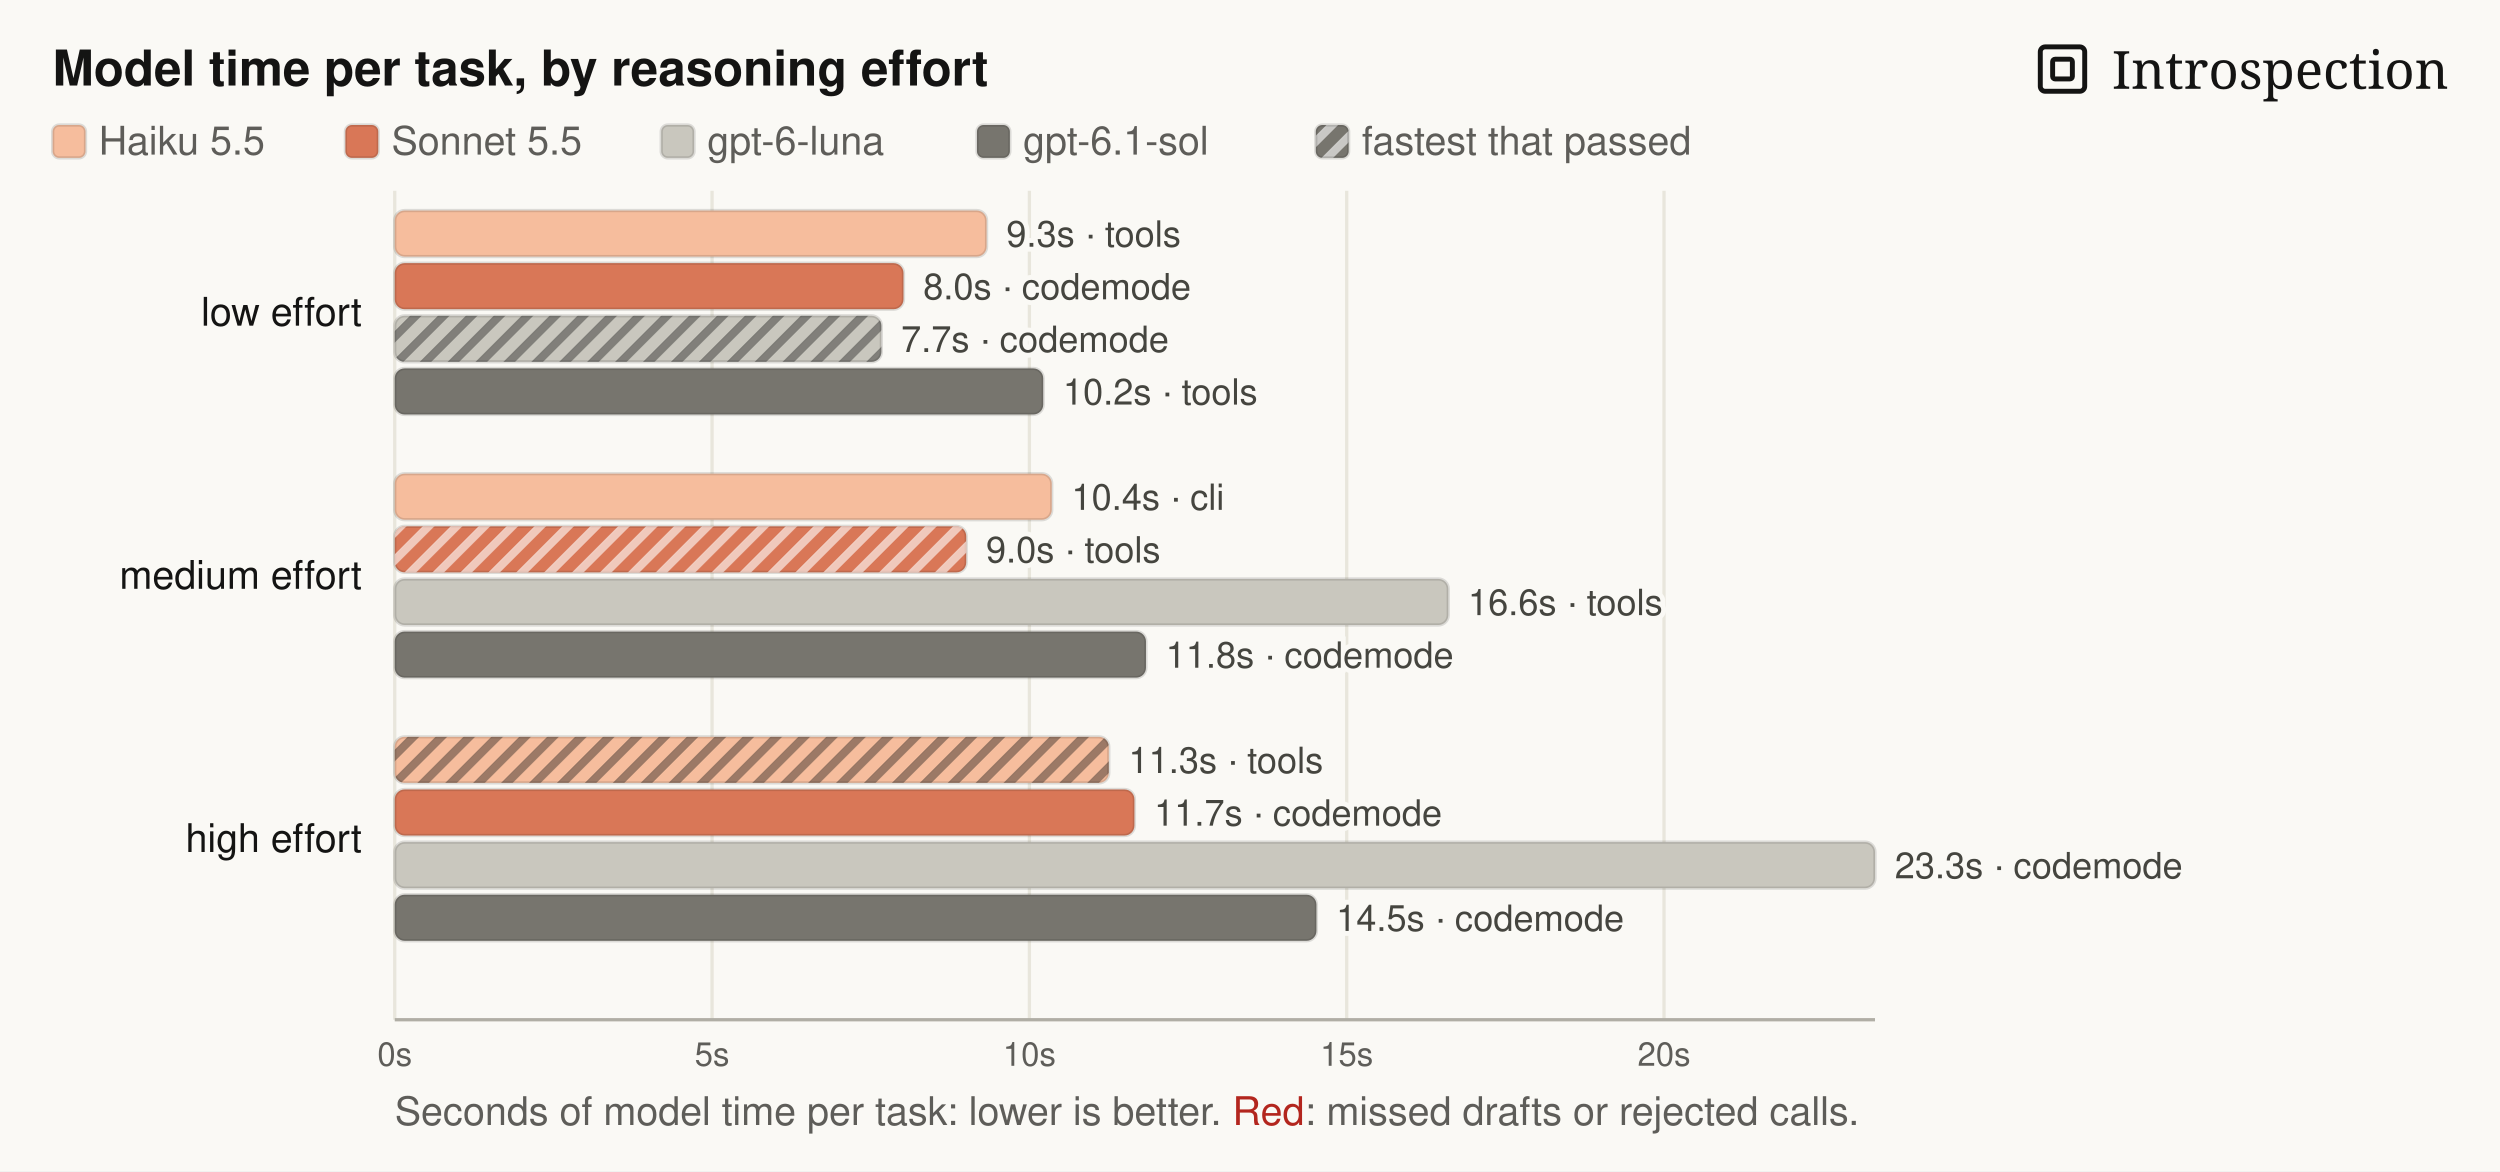
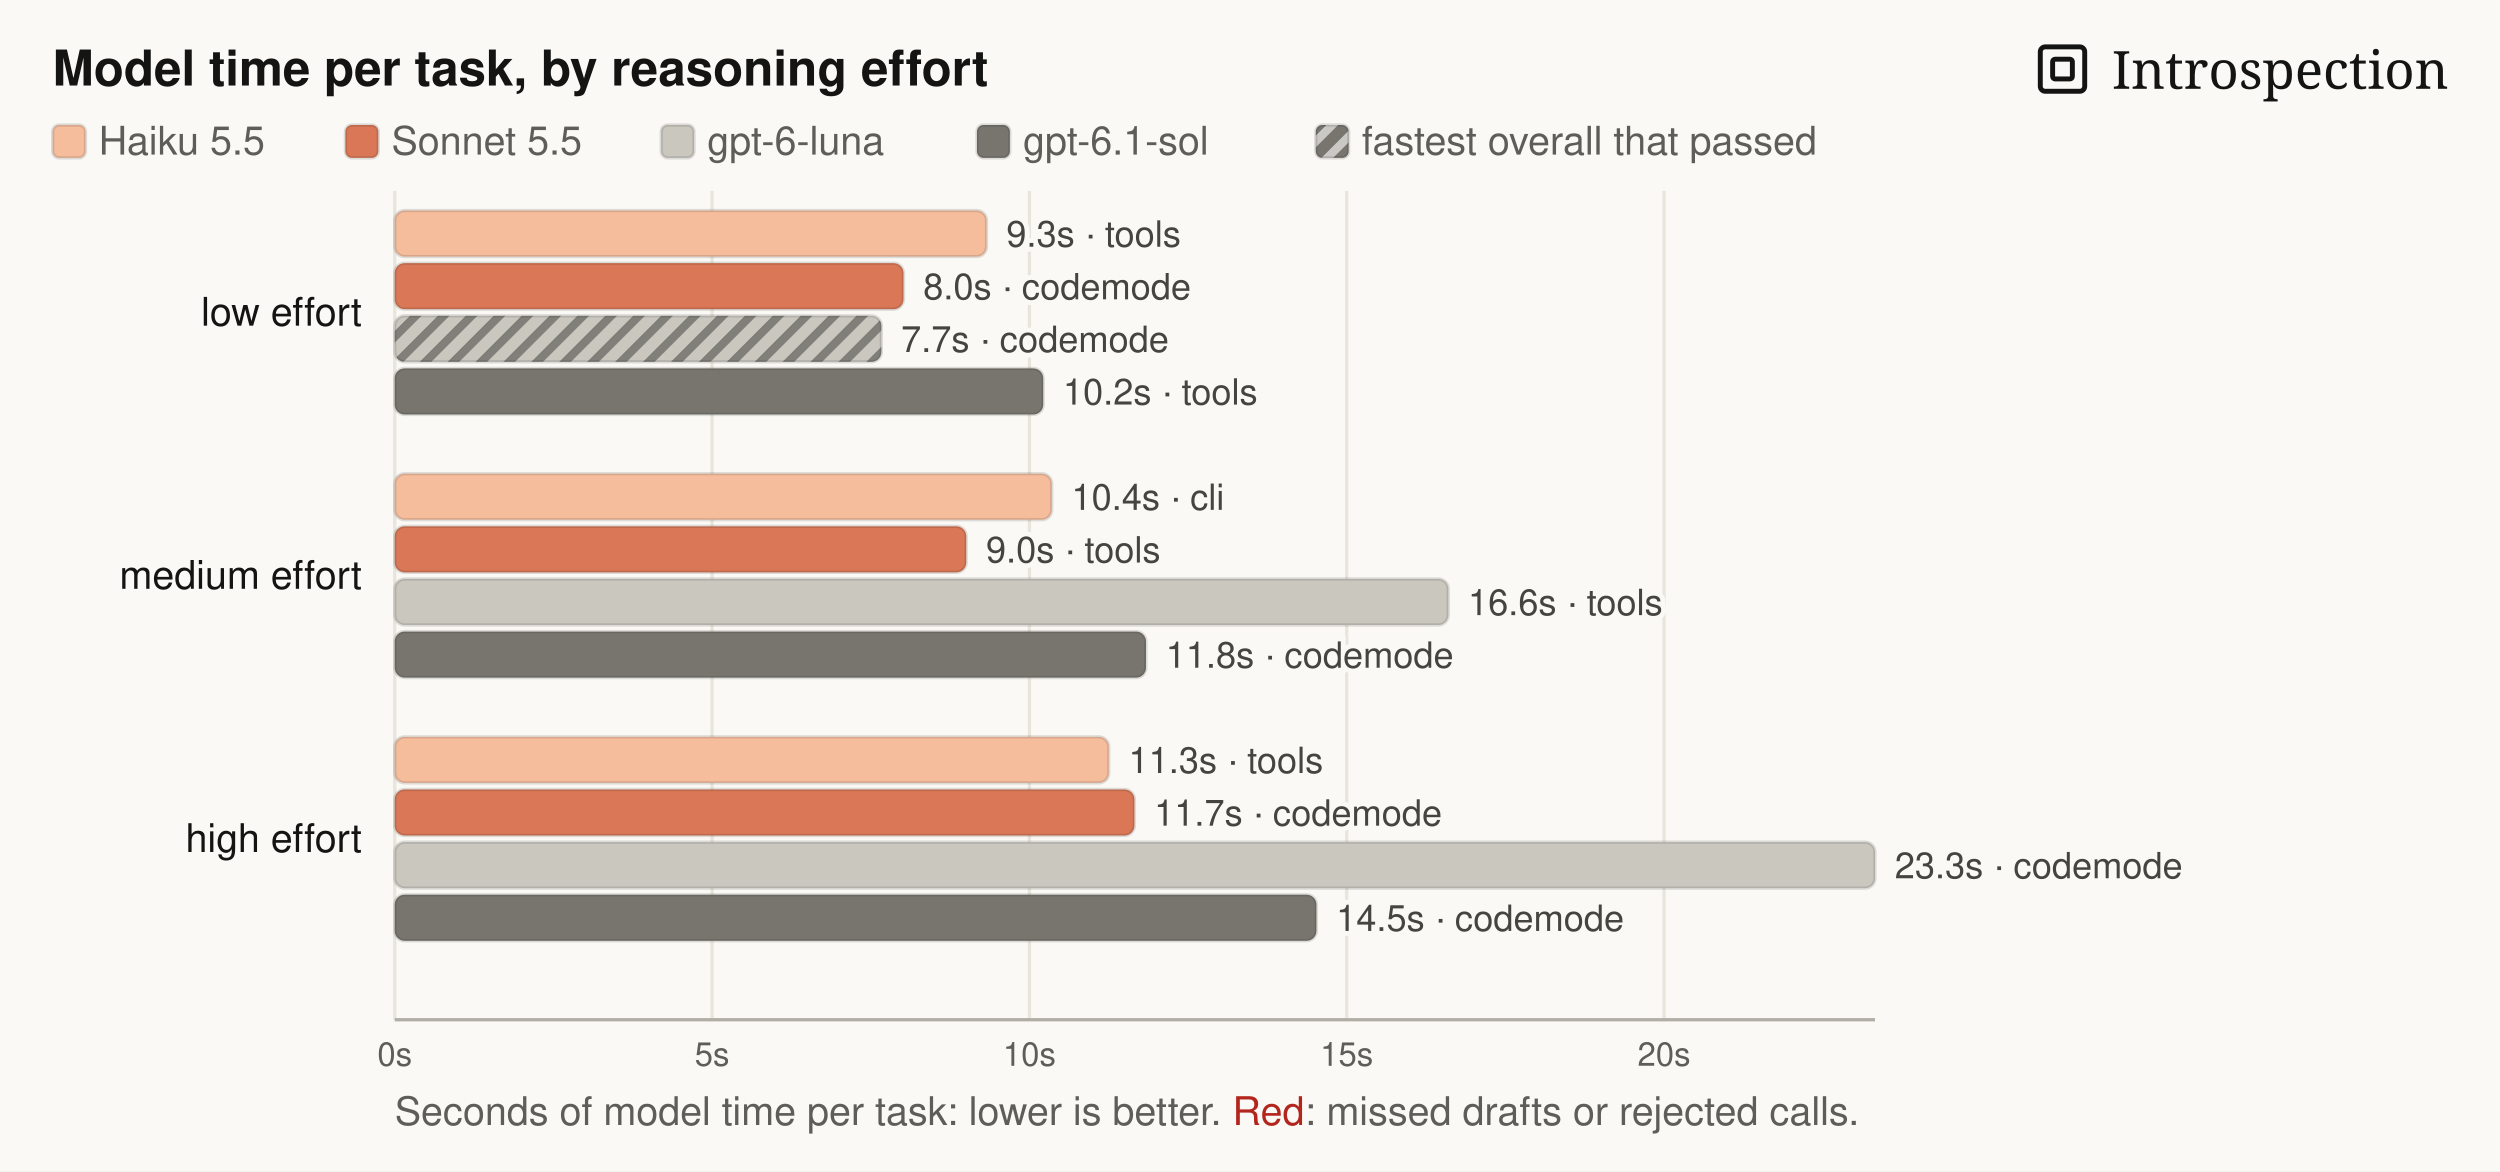
<svg xmlns="http://www.w3.org/2000/svg" width="760" height="356" viewBox="0 0 760 356" font-family="-apple-system, Segoe UI, Helvetica, Arial, sans-serif">
  <defs>
    <pattern id="win-light" patternUnits="userSpaceOnUse" width="6" height="6" patternTransform="rotate(45)">
      <rect width="2.5" height="6" fill="#141413" opacity="0.4" />
    </pattern>
    <pattern id="win-dark" patternUnits="userSpaceOnUse" width="6" height="6" patternTransform="rotate(45)">
      <rect width="2.5" height="6" fill="#ffffff" opacity="0.6" />
    </pattern>
  </defs>
  <rect width="760" height="356" fill="#faf9f5" />
  <text x="16" y="26" font-size="15" font-weight="600" fill="#141413">Model time per task, by reasoning effort</text>
  <g transform="translate(618 12) scale(0.75)" fill="none" stroke="#141413" stroke-width="2" stroke-linecap="round" stroke-linejoin="round">
    <rect x="3" y="3" width="18" height="18" rx="2" />
    <rect x="8" y="8" width="8" height="8" rx="1" />
  </g>
  <text x="642" y="27" font-size="16" font-family="Georgia, serif" fill="#141413">Introspection</text>
  <rect x="16" y="38" width="10" height="10" rx="2" fill="#f6bd9d" stroke="#0000001f" />
  <text x="30" y="47" font-size="12" fill="#5e5d59">Haiku 5.5</text>
  <rect x="105" y="38" width="10" height="10" rx="2" fill="#d97757" stroke="#0000001f" />
  <text x="119" y="47" font-size="12" fill="#5e5d59">Sonnet 5.5</text>
  <rect x="201" y="38" width="10" height="10" rx="2" fill="#c9c7be" stroke="#0000001f" />
  <text x="215" y="47" font-size="12" fill="#5e5d59">gpt-6-luna</text>
  <rect x="297" y="38" width="10" height="10" rx="2" fill="#77756e" stroke="#0000001f" />
  <text x="311" y="47" font-size="12" fill="#5e5d59">gpt-6.1-sol</text>
  <rect x="400" y="38" width="10" height="10" rx="2" fill="#77756e" />
  <rect x="400" y="38" width="10" height="10" rx="2" fill="url(#win-dark)" stroke="#0000001f" />
-   <text x="414" y="47" font-size="12" fill="#5e5d59">fastest that passed</text>
+   <text x="414" y="47" font-size="12" fill="#5e5d59">fastest overall that passed</text>
  <line x1="120" y1="58" x2="120" y2="310" stroke="#e8e6dc" />
  <text x="120" y="324" font-size="10" text-anchor="middle" fill="#5e5d59">0s</text>
  <line x1="216.466" y1="58" x2="216.466" y2="310" stroke="#e8e6dc" />
  <text x="216.466" y="324" font-size="10" text-anchor="middle" fill="#5e5d59">5s</text>
  <line x1="312.932" y1="58" x2="312.932" y2="310" stroke="#e8e6dc" />
  <text x="312.932" y="324" font-size="10" text-anchor="middle" fill="#5e5d59">10s</text>
  <line x1="409.397" y1="58" x2="409.397" y2="310" stroke="#e8e6dc" />
  <text x="409.397" y="324" font-size="10" text-anchor="middle" fill="#5e5d59">15s</text>
  <line x1="505.863" y1="58" x2="505.863" y2="310" stroke="#e8e6dc" />
  <text x="505.863" y="324" font-size="10" text-anchor="middle" fill="#5e5d59">20s</text>
  <line x1="120" y1="310" x2="570" y2="310" stroke="#b0aea5" />
  <text x="110" y="99" font-size="12" text-anchor="end" fill="#141413">low effort</text>
  <rect x="120" y="64" width="179.924" height="14" rx="3" fill="#f6bd9d" stroke="#0000001f" />
  <text x="305.924" y="75" font-size="11" stroke="#faf9f5" stroke-width="3" paint-order="stroke" fill="#45453f">9.3s · tools</text>
  <rect x="120" y="80" width="154.66" height="14" rx="3" fill="#d97757" stroke="#0000001f" />
  <text x="280.66" y="91" font-size="11" stroke="#faf9f5" stroke-width="3" paint-order="stroke" fill="#45453f">8.0s · codemode</text>
  <rect x="120" y="96" width="147.936" height="14" rx="3" fill="#c9c7be" stroke="#0000001f" />
  <rect x="120" y="96" width="147.936" height="14" rx="3" fill="url(#win-light)" />
  <text x="273.936" y="107" font-size="11" stroke="#faf9f5" stroke-width="3" paint-order="stroke" fill="#45453f">7.7s · codemode</text>
  <rect x="120" y="112" width="197.137" height="14" rx="3" fill="#77756e" stroke="#0000001f" />
  <text x="323.137" y="123" font-size="11" stroke="#faf9f5" stroke-width="3" paint-order="stroke" fill="#45453f">10.2s · tools</text>
  <text x="110" y="179" font-size="12" text-anchor="end" fill="#141413">medium effort</text>
  <rect x="120" y="144" width="199.729" height="14" rx="3" fill="#f6bd9d" stroke="#0000001f" />
  <text x="325.729" y="155" font-size="11" stroke="#faf9f5" stroke-width="3" paint-order="stroke" fill="#45453f">10.4s · cli</text>
  <rect x="120" y="160" width="173.735" height="14" rx="3" fill="#d97757" stroke="#0000001f" />
-   <rect x="120" y="160" width="173.735" height="14" rx="3" fill="url(#win-dark)" />
  <text x="299.735" y="171" font-size="11" stroke="#faf9f5" stroke-width="3" paint-order="stroke" fill="#45453f">9.0s · tools</text>
  <rect x="120" y="176" width="320.279" height="14" rx="3" fill="#c9c7be" stroke="#0000001f" />
  <text x="446.279" y="187" font-size="11" stroke="#faf9f5" stroke-width="3" paint-order="stroke" fill="#45453f">16.6s · tools</text>
  <rect x="120" y="192" width="228.373" height="14" rx="3" fill="#77756e" stroke="#0000001f" />
  <text x="354.373" y="203" font-size="11" stroke="#faf9f5" stroke-width="3" paint-order="stroke" fill="#45453f">11.8s · codemode</text>
  <text x="110" y="259" font-size="12" text-anchor="end" fill="#141413">high effort</text>
  <rect x="120" y="224" width="217.074" height="14" rx="3" fill="#f6bd9d" stroke="#0000001f" />
-   <rect x="120" y="224" width="217.074" height="14" rx="3" fill="url(#win-light)" />
  <text x="343.074" y="235" font-size="11" stroke="#faf9f5" stroke-width="3" paint-order="stroke" fill="#45453f">11.3s · tools</text>
  <rect x="120" y="240" width="224.862" height="14" rx="3" fill="#d97757" stroke="#0000001f" />
  <text x="350.862" y="251" font-size="11" stroke="#faf9f5" stroke-width="3" paint-order="stroke" fill="#45453f">11.7s · codemode</text>
  <rect x="120" y="256" width="450" height="14" rx="3" fill="#c9c7be" stroke="#0000001f" />
  <text x="576" y="267" font-size="11" stroke="#faf9f5" stroke-width="3" paint-order="stroke" fill="#45453f">23.3s · codemode</text>
  <rect x="120" y="272" width="280.195" height="14" rx="3" fill="#77756e" stroke="#0000001f" />
  <text x="406.195" y="283" font-size="11" stroke="#faf9f5" stroke-width="3" paint-order="stroke" fill="#45453f">14.5s · codemode</text>
  <text x="120" y="342" font-size="12" fill="#5e5d59">Seconds of model time per task: lower is better. <tspan fill="#b3261e">Red</tspan>: missed drafts or rejected calls.</text>
</svg>
